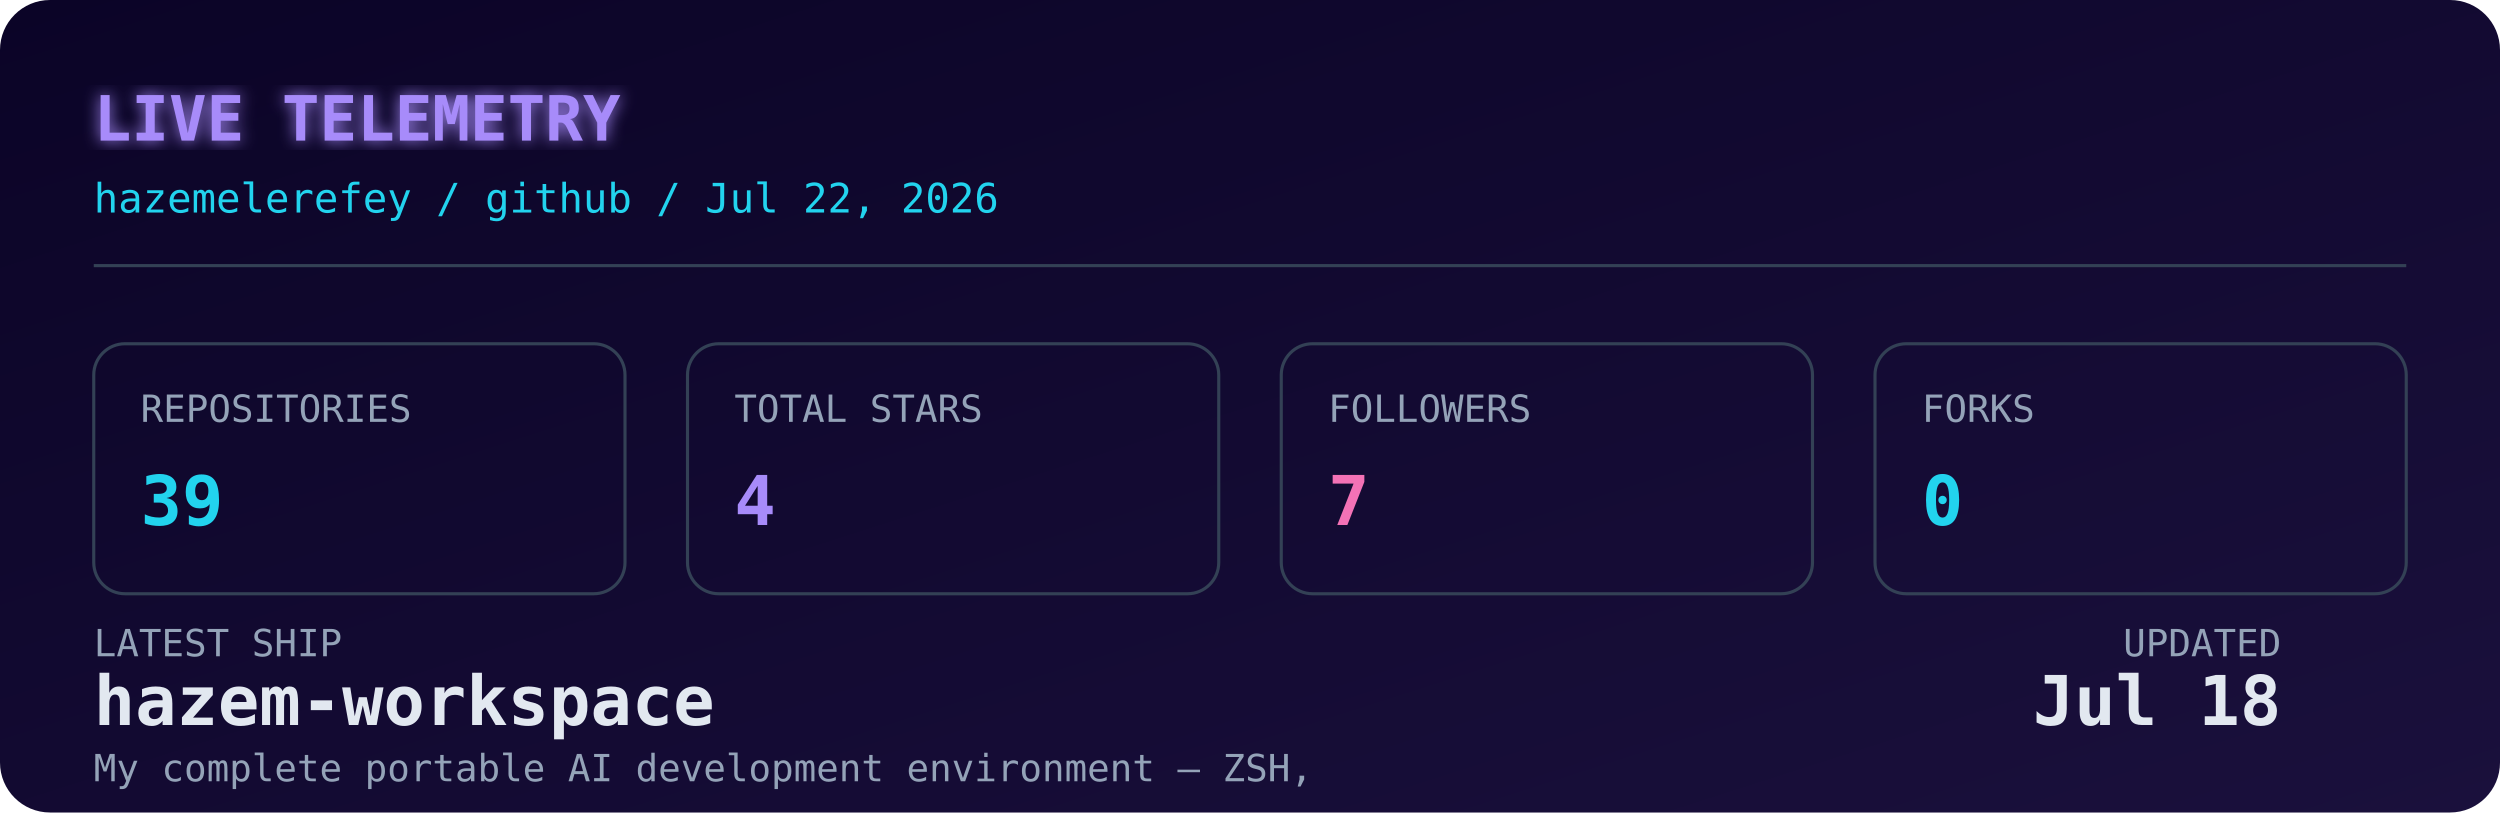
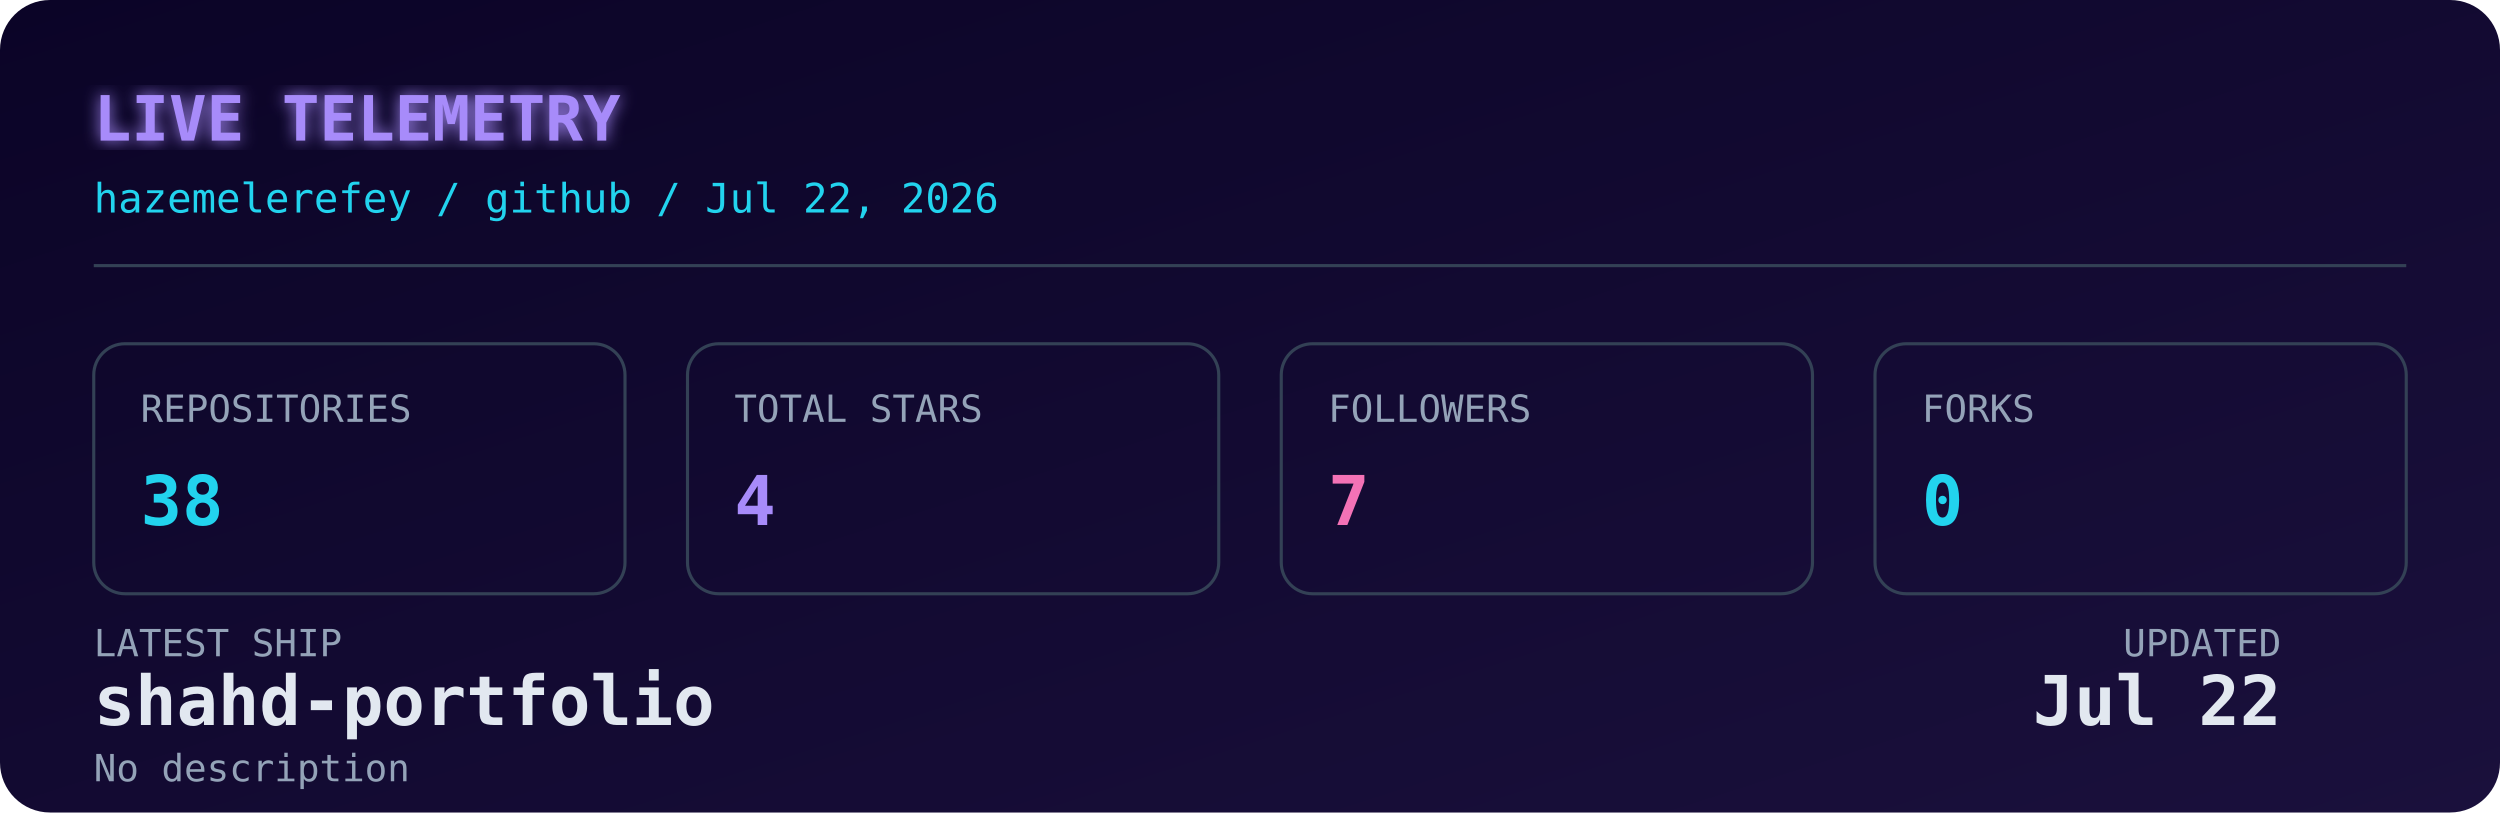
<svg xmlns="http://www.w3.org/2000/svg" width="800" height="260" viewBox="0 0 800 260" role="img" aria-label="Live GitHub dashboard for Hazem Elerefy">
  <defs>
    <linearGradient id="bg" x1="0" y1="0" x2="1" y2="1">
      <stop offset="0%" stop-color="#0b0427" />
      <stop offset="100%" stop-color="#1a103c" />
    </linearGradient>
    <filter id="glow" x="-20%" y="-20%" width="140%" height="140%">
      <feGaussianBlur stdDeviation="2.5" result="blur" />
      <feMerge>
        <feMergeNode in="blur" />
        <feMergeNode in="SourceGraphic" />
      </feMerge>
    </filter>
    <style>
      .mono { font-family: 'JetBrains Mono', 'SFMono-Regular', 'Fira Code', monospace; }
      .label { fill: #94a3b8; font-size: 12px; }
      .value { fill: #e2e8f0; font-size: 22px; font-weight: 700; }
      .accent { fill: #22d3ee; }
      .purple { fill: #a78bfa; }
      .pink { fill: #f472b6; }
      .title { fill: #a78bfa; font-size: 20px; font-weight: 700; }
      .subtitle { fill: #22d3ee; font-size: 13px; }
      .box { fill: none; stroke: #334155; stroke-width: 1; }
      @media (prefers-color-scheme: light) {
        .value { fill: #0f172a; }
        .label { fill: #475569; }
        .title { fill: #7c3aed; }
        .subtitle { fill: #0891b2; }
        .box { stroke: #cbd5e1; }
      }
    </style>
  </defs>
  <rect width="800" height="260" rx="16" fill="url(#bg)" />
  <text x="30" y="45" class="mono title" filter="url(#glow)">LIVE TELEMETRY</text>
  <text x="30" y="68" class="mono subtitle">hazemelerefey / github / Jul 22, 2026</text>
  <line x1="30" y1="85" x2="770" y2="85" stroke="#334155" stroke-width="1" />
  <g transform="translate(30, 110)">
    <rect width="170" height="80" rx="10" class="box" />
    <text x="15" y="25" class="mono label">REPOSITORIES</text>
-     <text x="15" y="58" class="mono value accent">39</text>
+     <text x="15" y="58" class="mono value accent">38</text>
  </g>
  <g transform="translate(220, 110)">
    <rect width="170" height="80" rx="10" class="box" />
    <text x="15" y="25" class="mono label">TOTAL STARS</text>
    <text x="15" y="58" class="mono value purple">4</text>
  </g>
  <g transform="translate(410, 110)">
    <rect width="170" height="80" rx="10" class="box" />
    <text x="15" y="25" class="mono label">FOLLOWERS</text>
    <text x="15" y="58" class="mono value pink">7</text>
  </g>
  <g transform="translate(600, 110)">
    <rect width="170" height="80" rx="10" class="box" />
    <text x="15" y="25" class="mono label">FORKS</text>
    <text x="15" y="58" class="mono value accent">0</text>
  </g>
  <g transform="translate(30, 210)">
    <text x="0" y="0" class="mono label">LATEST SHIP</text>
-     <text x="0" y="22" class="mono value" font-size="15" fill="#e2e8f0">hazem-workspace</text>
-     <text x="0" y="40" class="mono label" font-size="11">My complete portable AI development environment — ZSH, </text>
+     <text x="0" y="22" class="mono value" font-size="15" fill="#e2e8f0">shahd-portfolio</text>
+     <text x="0" y="40" class="mono label" font-size="11">No description</text>
    <text x="700" y="0" class="mono label" text-anchor="end">UPDATED</text>
-     <text x="700" y="22" class="mono value" font-size="15" text-anchor="end" fill="#e2e8f0">Jul 18</text>
+     <text x="700" y="22" class="mono value" font-size="15" text-anchor="end" fill="#e2e8f0">Jul 22</text>
  </g>
</svg>
